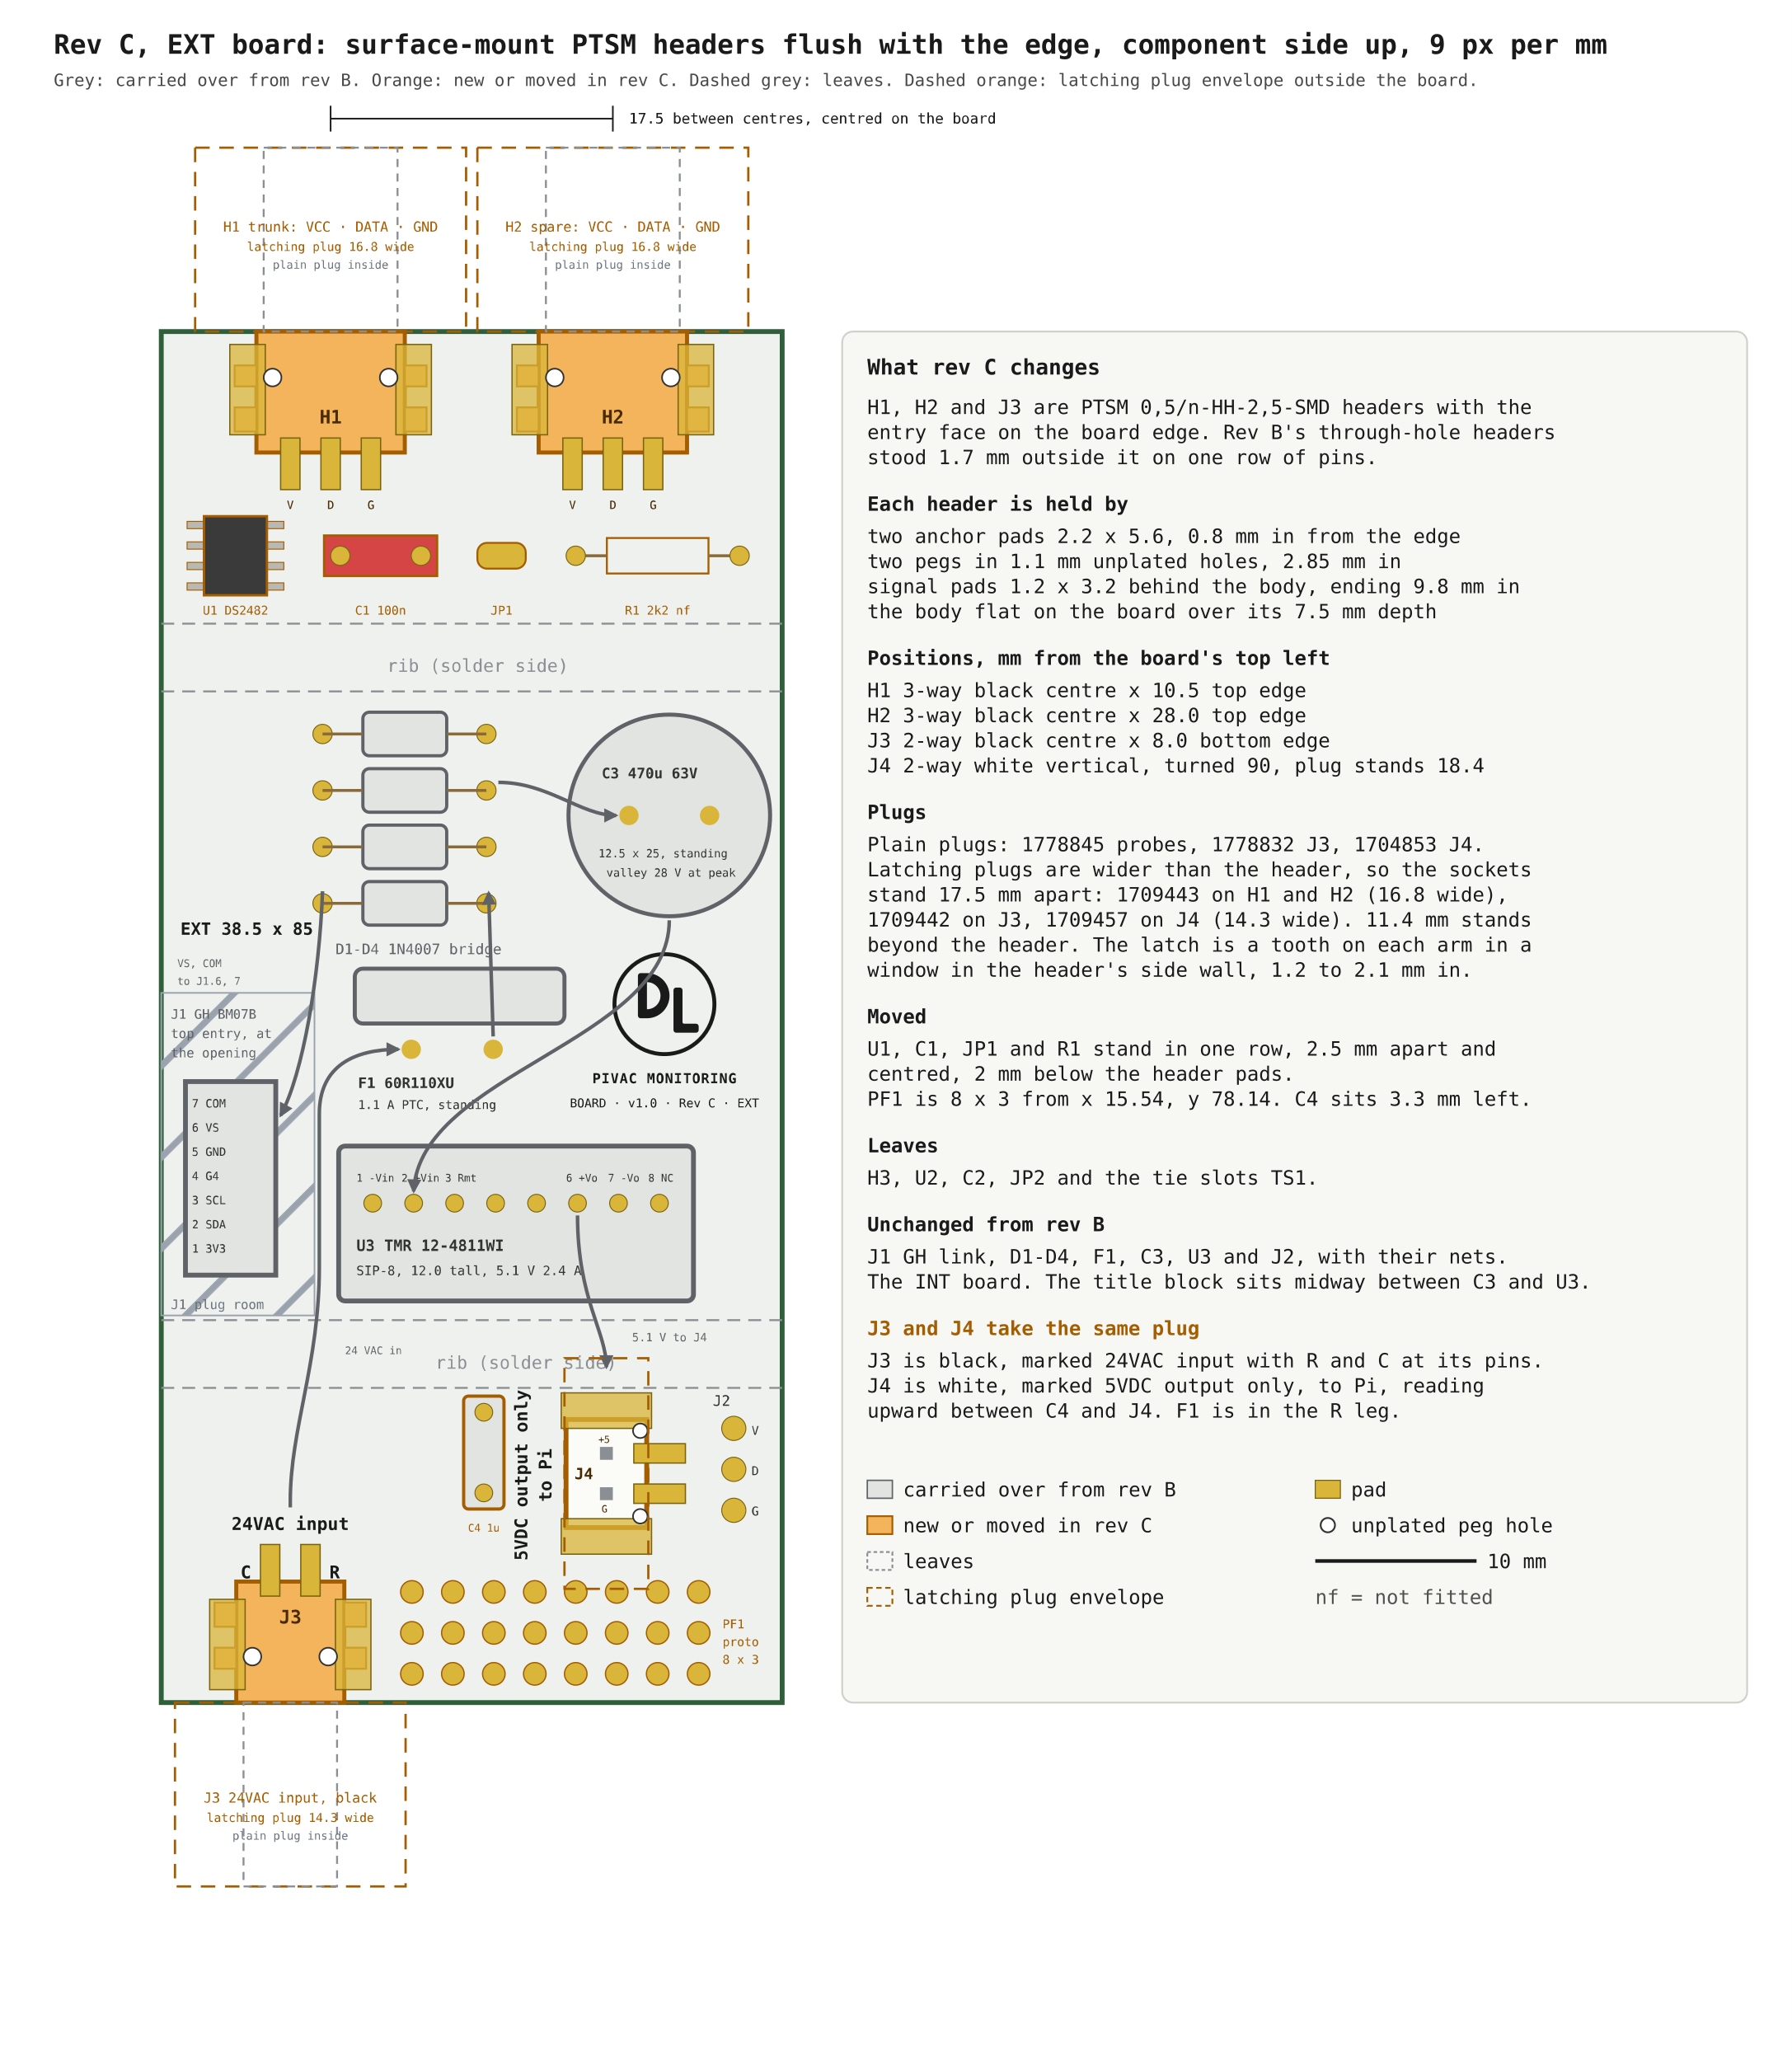
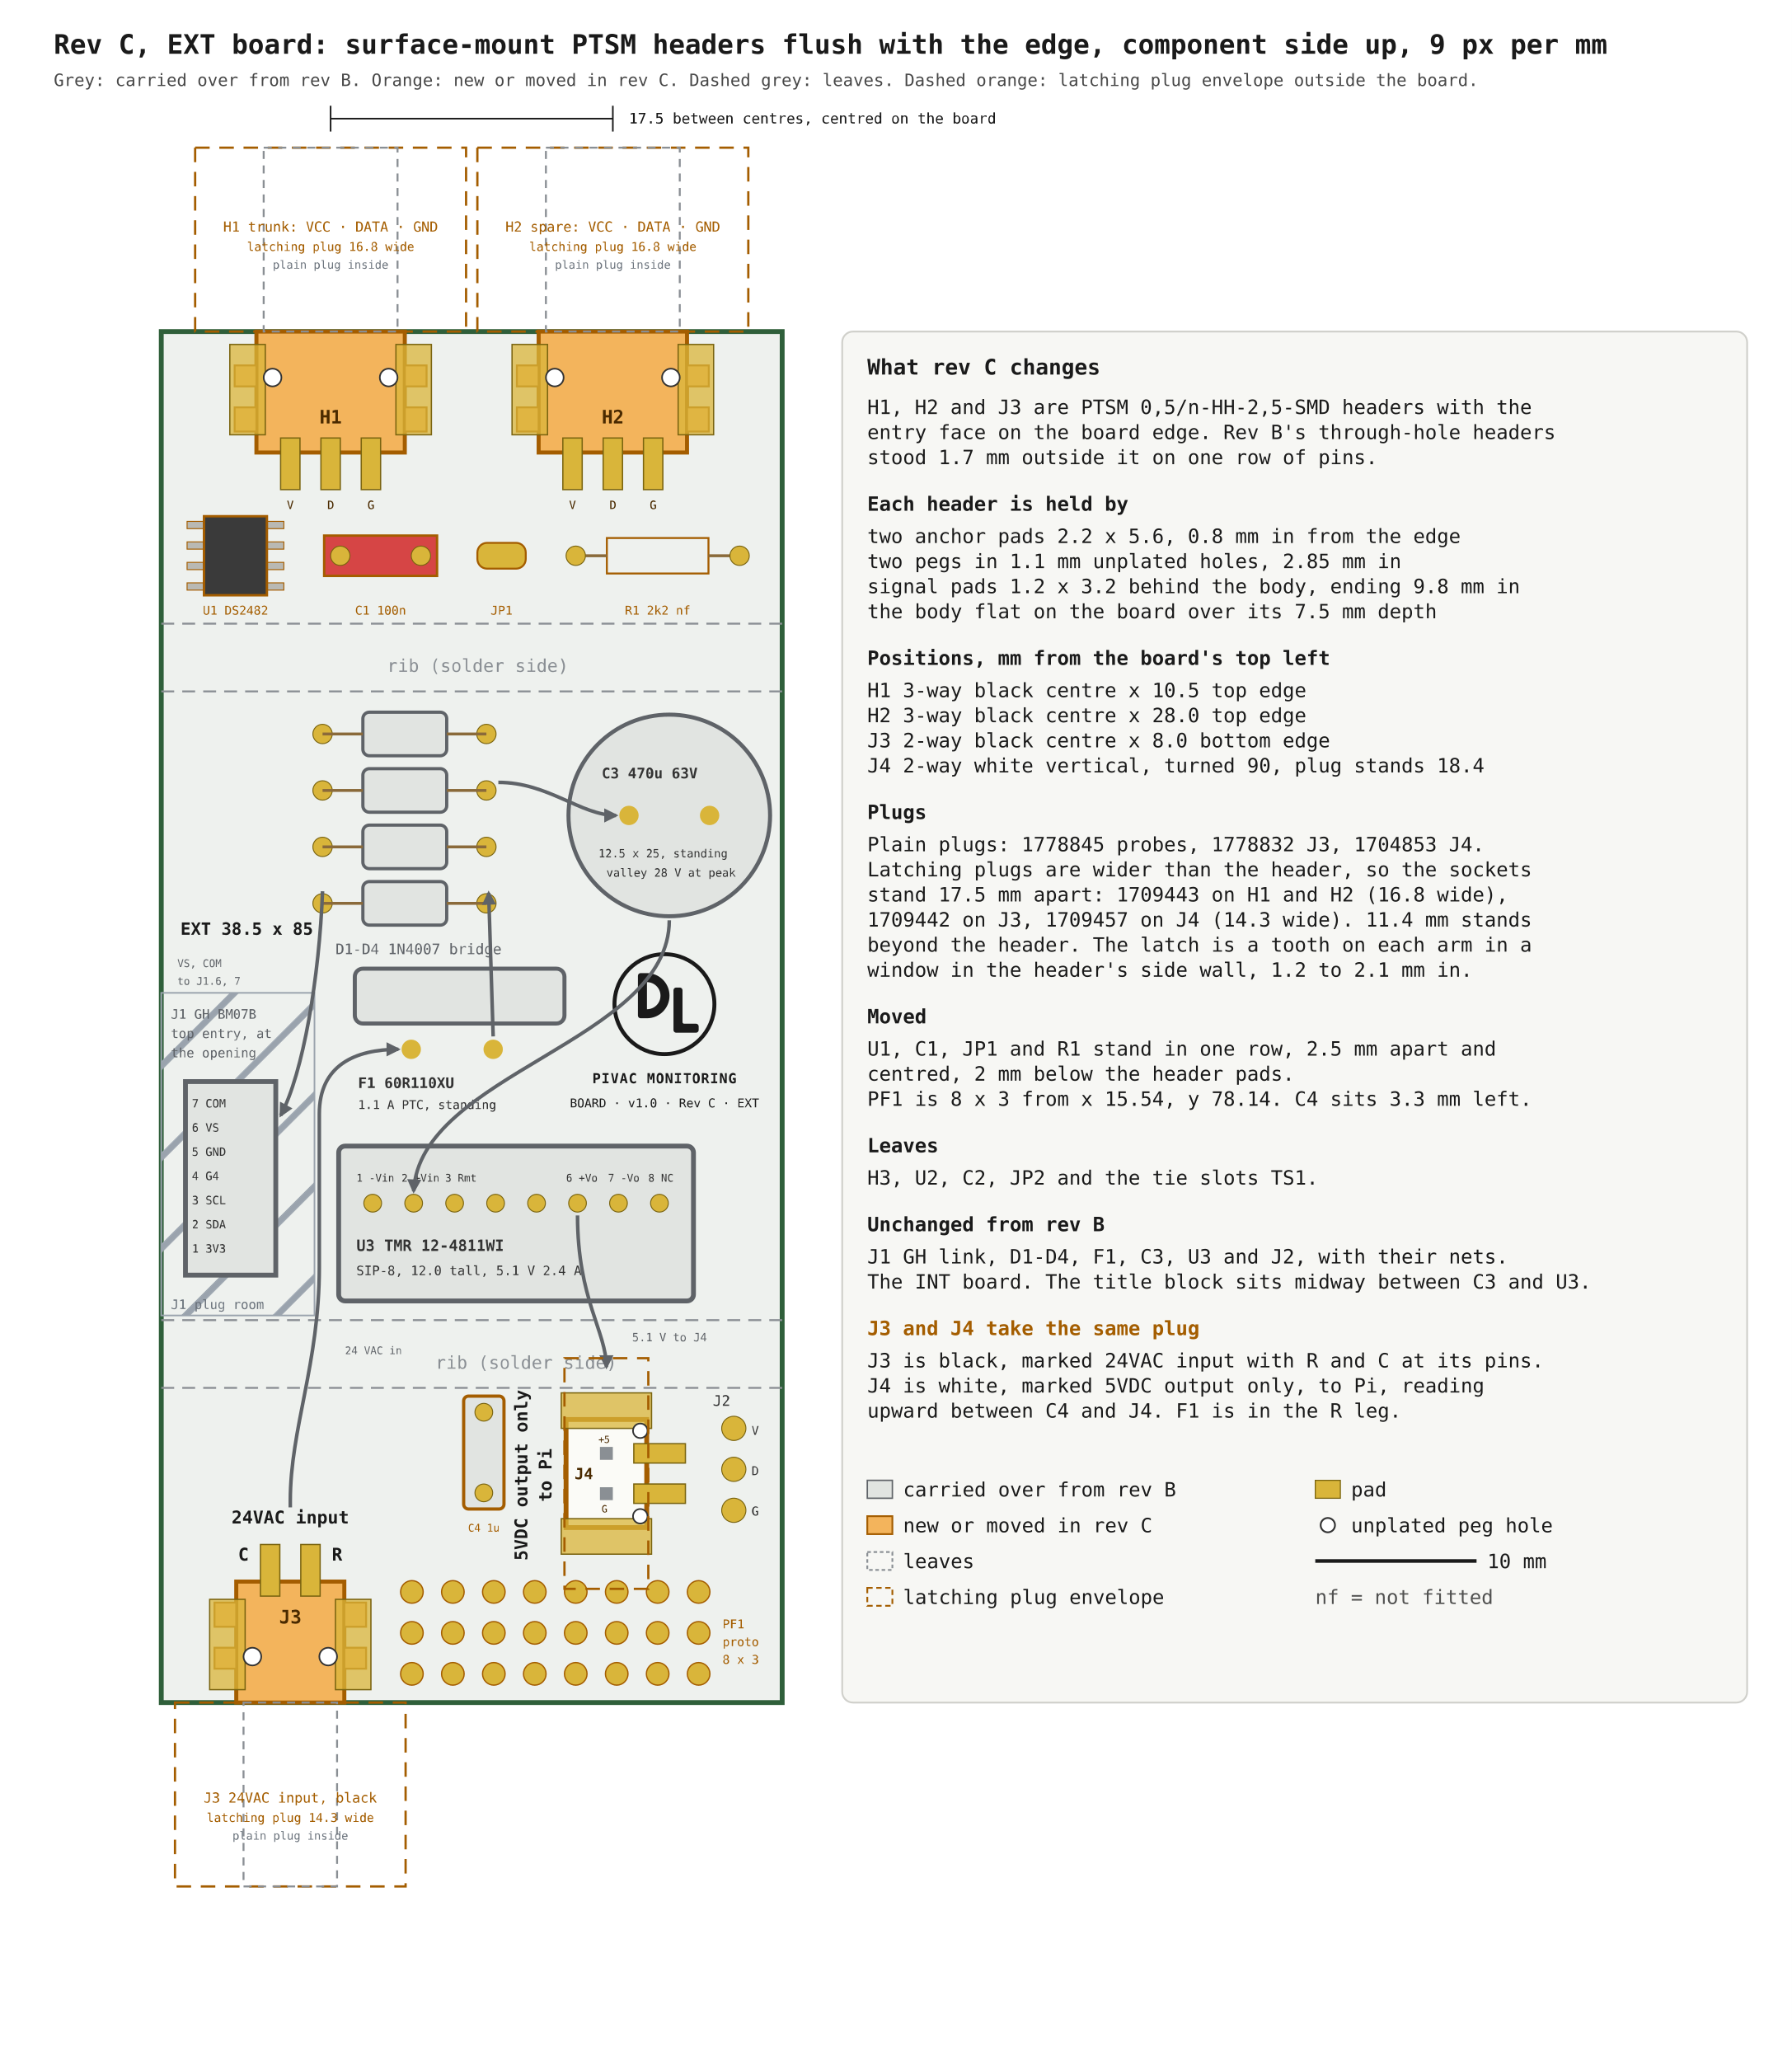
<svg xmlns="http://www.w3.org/2000/svg" viewBox="0 0 1000 1150" role="img" aria-label="Rev C layout of the EXT board: two 3-way surface-mount PTSM probe sockets on the top edge and a 2-way black 24 VAC entry on the bottom edge, each with its entry face on the board edge, a 2-way white vertical PTSM header for the 5 V output, and the envelopes of the latching plugs outside the edges." style="max-width:100%;height:auto">
  <defs>
    <pattern id="hatch" width="4" height="4" patternUnits="userSpaceOnUse" patternTransform="rotate(45)">
      <line x1="0" y1="0" x2="0" y2="4" stroke="#9aa3ad" stroke-width="0.8" />
    </pattern>
    <marker id="arrg" viewBox="0 0 6 6" refX="5" refY="3" markerWidth="4" markerHeight="4" orient="auto">
      <path d="M0,0 L6,3 L0,6 z" fill="#5f6368" />
    </marker>
  </defs>
  <rect x="0" y="0" width="1000" height="1150" fill="#ffffff" />
  <g font-family="IBM Plex Mono, ui-monospace, monospace" fill="#1a1a1a">
    <text x="30" y="30" font-size="15" font-weight="700">Rev C, EXT board: surface-mount PTSM headers flush with the edge, component side up, 9 px per mm</text>
    <text x="30" y="48" font-size="9.5" opacity="0.8">Grey: carried over from rev B. Orange: new or moved in rev C. Dashed grey: leaves. Dashed orange: latching plug envelope outside the board.</text>
    <g transform="translate(90,185) scale(9)">
      <rect x="0" y="0" width="38.5" height="85" fill="#eef1ee" stroke="#2f5f3a" stroke-width="0.3" />
      <text x="1.2" y="37.4" font-size="1.05" font-weight="700">EXT 38.5 x 85</text>
      <g stroke="#8a8f94" stroke-width="0.12" stroke-dasharray="0.8 0.5" fill="none">
        <line x1="0" y1="18.11" x2="38.5" y2="18.11" />
        <line x1="0" y1="22.31" x2="38.5" y2="22.31" />
        <line x1="0" y1="61.29" x2="38.5" y2="61.29" />
        <line x1="0" y1="65.49" x2="38.5" y2="65.49" />
      </g>
      <text x="14" y="21.1" font-size="1.1" fill="#8a8f94">rib (solder side)</text>
      <text x="17" y="64.3" font-size="1.1" fill="#8a8f94">rib (solder side)</text>
      <rect x="0" y="41" width="9.5" height="20" fill="url(#hatch)" stroke="#9aa3ad" stroke-width="0.1" />
      <text x="0.6" y="60.6" font-size="0.8" fill="#6b737c">J1 plug room</text>
      <rect x="1.5" y="46.5" width="5.6" height="12" fill="#e1e4e1" stroke="#5f6368" stroke-width="0.3" />
      <g fill="#333333" font-size="0.7">
        <text x="1.9" y="48.1">7 COM</text>
        <text x="1.9" y="49.6">6 VS</text>
        <text x="1.9" y="51.1">5 GND</text>
        <text x="1.9" y="52.6">4 G4</text>
        <text x="1.9" y="54.1">3 SCL</text>
        <text x="1.9" y="55.6">2 SDA</text>
        <text x="1.9" y="57.1">1 3V3</text>
      </g>
      <text x="0.6" y="42.6" font-size="0.8" fill="#5f6368">J1 GH BM07B</text>
      <text x="0.6" y="43.8" font-size="0.8" fill="#5f6368">top entry, at</text>
      <text x="0.6" y="45" font-size="0.8" fill="#5f6368">the opening</text>
      <g fill="#e1e4e1" stroke="#5f6368" stroke-width="0.2">
        <rect x="12.5" y="23.6" width="5.2" height="2.7" rx="0.4" />
        <rect x="12.5" y="27.1" width="5.2" height="2.7" rx="0.4" />
        <rect x="12.5" y="30.6" width="5.2" height="2.7" rx="0.4" />
        <rect x="12.5" y="34.1" width="5.2" height="2.7" rx="0.4" />
      </g>
      <g fill="#d9b53a" stroke="#7a6410" stroke-width="0.06">
        <circle cx="10" cy="24.95" r="0.6" />
        <circle cx="20.16" cy="24.95" r="0.6" />
        <circle cx="10" cy="28.45" r="0.6" />
        <circle cx="20.16" cy="28.45" r="0.6" />
        <circle cx="10" cy="31.95" r="0.6" />
        <circle cx="20.16" cy="31.95" r="0.6" />
        <circle cx="10" cy="35.45" r="0.6" />
        <circle cx="20.16" cy="35.45" r="0.6" />
      </g>
      <g stroke="#8a6a3a" stroke-width="0.18">
        <line x1="10" y1="24.95" x2="12.5" y2="24.95" />
        <line x1="17.7" y1="24.95" x2="20.16" y2="24.95" />
        <line x1="10" y1="28.45" x2="12.5" y2="28.45" />
        <line x1="17.7" y1="28.45" x2="20.16" y2="28.45" />
        <line x1="10" y1="31.95" x2="12.5" y2="31.95" />
        <line x1="17.7" y1="31.95" x2="20.16" y2="31.95" />
        <line x1="10" y1="35.45" x2="12.5" y2="35.45" />
        <line x1="17.7" y1="35.45" x2="20.16" y2="35.45" />
      </g>
      <text x="10.8" y="38.6" font-size="0.9" fill="#5f6368">D1-D4 1N4007 bridge</text>
      <circle cx="31.5" cy="30" r="6.25" fill="#e1e4e1" stroke="#5f6368" stroke-width="0.25" />
      <circle cx="29" cy="30" r="0.6" fill="#d9b53a" />
      <circle cx="34" cy="30" r="0.6" fill="#d9b53a" />
      <text x="27.3" y="27.7" font-size="0.9" font-weight="700" fill="#333333">C3 470u 63V</text>
      <text x="27.1" y="32.6" font-size="0.7" fill="#333333">12.5 x 25, standing</text>
      <text x="27.6" y="33.8" font-size="0.7" fill="#333333">valley 28 V at peak</text>
      <rect x="12" y="39.5" width="13" height="3.4" rx="0.5" fill="#e1e4e1" stroke="#5f6368" stroke-width="0.25" />
      <circle cx="15.5" cy="44.5" r="0.6" fill="#d9b53a" />
      <circle cx="20.58" cy="44.5" r="0.6" fill="#d9b53a" />
      <text x="12.2" y="46.9" font-size="0.9" font-weight="700" fill="#333333">F1 60R110XU</text>
      <text x="12.2" y="48.2" font-size="0.75" fill="#333333">1.1 A PTC, standing</text>
      <rect x="11" y="50.5" width="22" height="9.6" rx="0.4" fill="#e1e4e1" stroke="#5f6368" stroke-width="0.3" />
      <g fill="#d9b53a" stroke="#7a6410" stroke-width="0.06">
        <circle cx="13.11" cy="54.04" r="0.55" />
        <circle cx="15.65" cy="54.04" r="0.55" />
        <circle cx="18.19" cy="54.04" r="0.55" />
        <circle cx="20.73" cy="54.04" r="0.55" />
        <circle cx="23.27" cy="54.04" r="0.55" />
        <circle cx="25.81" cy="54.04" r="0.55" />
        <circle cx="28.35" cy="54.04" r="0.55" />
        <circle cx="30.89" cy="54.04" r="0.55" />
      </g>
      <g fill="#333333" font-size="0.65">
        <text x="12.1" y="52.7">1 -Vin</text>
        <text x="14.9" y="52.7">2 +Vin</text>
        <text x="17.6" y="52.7">3 Rmt</text>
        <text x="25.1" y="52.7">6 +Vo</text>
        <text x="27.7" y="52.7">7 -Vo</text>
        <text x="30.2" y="52.7">8 NC</text>
      </g>
      <text x="12.1" y="57" font-size="0.95" font-weight="700" fill="#333333">U3 TMR 12-4811WI</text>
      <text x="12.1" y="58.5" font-size="0.8" fill="#333333">SIP-8, 12.0 tall, 5.1 V 2.4 A</text>
      <g fill="#d9b53a" stroke="#7a6410" stroke-width="0.06">
        <circle cx="35.5" cy="68" r="0.75" />
        <circle cx="35.5" cy="70.54" r="0.75" />
        <circle cx="35.5" cy="73.08" r="0.75" />
      </g>
      <text x="34.2" y="66.6" font-size="0.9" fill="#333">J2</text>
      <text x="36.6" y="68.4" font-size="0.75" fill="#333">V</text>
      <text x="36.6" y="70.9" font-size="0.75" fill="#333">D</text>
      <text x="36.6" y="73.4" font-size="0.75" fill="#333">G</text>
      <g transform="translate(31.2,41.7) scale(0.7)">
        <circle cx="0" cy="0" r="4.425" fill="none" stroke="#1a1a1a" stroke-width="0.35" />
        <path d="M -2.35 1.01 L -2.35 -2.51 A 0.24 0.24 0 0 1 -2.11 -2.75 L -1.55 -2.75 A 2 2 0 0 1 -1.55 1.25 L -2.11 1.25 A 0.24 0.24 0 0 1 -2.35 1.01 Z M -1.55 -1.95 L -1.55 0.45 A 1.2 1.2 0 0 0 -1.55 -1.95 Z" fill="#1a1a1a" fill-rule="nonzero" />
        <path d="M 0.8 -1.23 A 0.24 0.24 0 0 1 1.04 -1.47 L 1.36 -1.47 A 0.24 0.24 0 0 1 1.6 -1.23 L 1.6 1.59 A 0.14 0.14 0 0 0 1.74 1.73 L 2.793 1.73 A 0.24 0.24 0 0 1 3.033 1.97 L 3.033 2.29 A 0.24 0.24 0 0 1 2.793 2.53 L 1.04 2.53 A 0.24 0.24 0 0 1 0.8 2.29 Z" fill="#1a1a1a" />
      </g>
      <text x="31.2" y="46.6" font-size="0.85" font-weight="700" text-anchor="middle" letter-spacing="0.05">PIVAC MONITORING</text>
      <text x="31.2" y="48.1" font-size="0.75" text-anchor="middle">BOARD · v1.0 · Rev C · EXT</text>
      <g stroke="#5f6368" stroke-width="0.22" fill="none" marker-end="url(#arrg)">
        <path d="M 8 72.9 L 8 72.5 C 8 68, 9.8 64, 9.8 58 L 9.8 48.5 C 9.8 45.5, 12 44.5, 14.7 44.5" />
        <path d="M 20.58 43.7 L 20.3 34.8" />
        <path d="M 20.9 27.95 C 24 27.95, 26 30, 28.2 30" />
        <path d="M 31.5 36.5 C 31.5 44, 16 46, 15.65 53.3" />
        <path d="M 25.81 54.8 C 25.81 60, 27.6 62, 27.6 64.2" />
        <path d="M 10 34.7 C 9.8 40, 8.8 46, 7.4 48.6" />
      </g>
      <g font-size="0.7" fill="#5f6368">
        <text x="29.2" y="62.6">5.1 V to J4</text>
        <text x="11.4" y="63.4" font-size="0.65">24 VAC in</text>
        <text x="1.0" y="39.4" font-size="0.65">VS, COM</text>
        <text x="1.0" y="40.5" font-size="0.65">to J1.6, 7</text>
      </g>
      <rect x="5.90" y="0.00" width="9.20" height="7.50" fill="#f3b45c" stroke="#a45d00" stroke-width="0.25" />
      <rect x="4.55" y="2.10" width="1.35" height="1.30" fill="#f3b45c" stroke="#a45d00" stroke-width="0.12" />
      <rect x="4.55" y="4.70" width="1.35" height="1.50" fill="#f3b45c" stroke="#a45d00" stroke-width="0.12" />
      <rect x="4.25" y="0.80" width="2.20" height="5.60" fill="#d9b53a" fill-opacity="0.75" stroke="#7a6410" stroke-width="0.08" />
      <circle cx="6.90" cy="2.85" r="0.55" fill="#ffffff" stroke="#333" stroke-width="0.1" />
      <rect x="15.10" y="2.10" width="1.35" height="1.30" fill="#f3b45c" stroke="#a45d00" stroke-width="0.12" />
      <rect x="15.10" y="4.70" width="1.35" height="1.50" fill="#f3b45c" stroke="#a45d00" stroke-width="0.12" />
      <rect x="14.55" y="0.80" width="2.20" height="5.60" fill="#d9b53a" fill-opacity="0.75" stroke="#7a6410" stroke-width="0.08" />
      <circle cx="14.10" cy="2.85" r="0.55" fill="#ffffff" stroke="#333" stroke-width="0.1" />
      <rect x="7.40" y="6.60" width="1.20" height="3.20" fill="#d9b53a" stroke="#7a6410" stroke-width="0.08" />
      <rect x="9.90" y="6.60" width="1.20" height="3.20" fill="#d9b53a" stroke="#7a6410" stroke-width="0.08" />
      <rect x="12.40" y="6.60" width="1.20" height="3.20" fill="#d9b53a" stroke="#7a6410" stroke-width="0.08" />
      <text x="10.50" y="5.70" font-size="1.15" font-weight="700" fill="#4a2a00" text-anchor="middle">H1</text>
      <rect x="2.10" y="-11.40" width="16.80" height="11.40" fill="none" stroke="#a45d00" stroke-width="0.14" stroke-dasharray="0.9 0.6" />
      <rect x="6.35" y="-11.40" width="8.30" height="11.40" fill="none" stroke="#8a8f94" stroke-width="0.12" stroke-dasharray="0.5 0.4" />
      <text x="10.50" y="-6.20" font-size="0.85" fill="#a45d00" text-anchor="middle">H1 trunk: VCC · DATA · GND</text>
      <text x="10.50" y="-5.00" font-size="0.75" fill="#a45d00" text-anchor="middle">latching plug 16.8 wide</text>
      <text x="10.50" y="-3.90" font-size="0.7" fill="#6b737c" text-anchor="middle">plain plug inside</text>
      <rect x="23.40" y="0.00" width="9.20" height="7.50" fill="#f3b45c" stroke="#a45d00" stroke-width="0.25" />
      <rect x="22.05" y="2.10" width="1.35" height="1.30" fill="#f3b45c" stroke="#a45d00" stroke-width="0.12" />
      <rect x="22.05" y="4.70" width="1.35" height="1.50" fill="#f3b45c" stroke="#a45d00" stroke-width="0.12" />
      <rect x="21.75" y="0.80" width="2.20" height="5.60" fill="#d9b53a" fill-opacity="0.75" stroke="#7a6410" stroke-width="0.08" />
      <circle cx="24.40" cy="2.85" r="0.55" fill="#ffffff" stroke="#333" stroke-width="0.1" />
      <rect x="32.60" y="2.10" width="1.35" height="1.30" fill="#f3b45c" stroke="#a45d00" stroke-width="0.12" />
      <rect x="32.60" y="4.70" width="1.35" height="1.50" fill="#f3b45c" stroke="#a45d00" stroke-width="0.12" />
      <rect x="32.05" y="0.80" width="2.20" height="5.60" fill="#d9b53a" fill-opacity="0.75" stroke="#7a6410" stroke-width="0.08" />
      <circle cx="31.60" cy="2.85" r="0.55" fill="#ffffff" stroke="#333" stroke-width="0.1" />
      <rect x="24.90" y="6.60" width="1.20" height="3.20" fill="#d9b53a" stroke="#7a6410" stroke-width="0.08" />
      <rect x="27.40" y="6.60" width="1.20" height="3.20" fill="#d9b53a" stroke="#7a6410" stroke-width="0.08" />
      <rect x="29.90" y="6.60" width="1.20" height="3.20" fill="#d9b53a" stroke="#7a6410" stroke-width="0.08" />
      <text x="28.00" y="5.70" font-size="1.15" font-weight="700" fill="#4a2a00" text-anchor="middle">H2</text>
      <rect x="19.60" y="-11.40" width="16.80" height="11.40" fill="none" stroke="#a45d00" stroke-width="0.14" stroke-dasharray="0.9 0.6" />
      <rect x="23.85" y="-11.40" width="8.30" height="11.40" fill="none" stroke="#8a8f94" stroke-width="0.12" stroke-dasharray="0.5 0.4" />
      <text x="28.00" y="-6.20" font-size="0.85" fill="#a45d00" text-anchor="middle">H2 spare: VCC · DATA · GND</text>
      <text x="28.00" y="-5.00" font-size="0.75" fill="#a45d00" text-anchor="middle">latching plug 16.8 wide</text>
      <text x="28.00" y="-3.90" font-size="0.7" fill="#6b737c" text-anchor="middle">plain plug inside</text>
      <g font-size="0.7" fill="#4a2a00" text-anchor="middle">
        <text x="8.0" y="11.0">V</text>
        <text x="10.5" y="11.0">D</text>
        <text x="13.0" y="11.0">G</text>
        <text x="25.5" y="11.0">V</text>
        <text x="28.0" y="11.0">D</text>
        <text x="30.5" y="11.0">G</text>
      </g>
      <g fill="#b9b9b3" stroke="#a45d00" stroke-width="0.06">
        <rect x="1.60" y="11.77" width="1.05" height="0.45" />
        <rect x="6.55" y="11.77" width="1.05" height="0.45" />
        <rect x="1.60" y="13.04" width="1.05" height="0.45" />
        <rect x="6.55" y="13.04" width="1.05" height="0.45" />
        <rect x="1.60" y="14.31" width="1.05" height="0.45" />
        <rect x="6.55" y="14.31" width="1.05" height="0.45" />
        <rect x="1.60" y="15.58" width="1.05" height="0.45" />
        <rect x="6.55" y="15.58" width="1.05" height="0.45" />
      </g>
      <rect x="2.65" y="11.45" width="3.9" height="4.9" fill="#3a3a3a" stroke="#a45d00" stroke-width="0.15" />
      <rect x="10.1" y="12.65" width="7" height="2.5" fill="#d64545" stroke="#a45d00" stroke-width="0.15" />
      <circle cx="11.1" cy="13.90" r="0.6" fill="#d9b53a" stroke="#7a6410" stroke-width="0.06" />
      <circle cx="16.1" cy="13.90" r="0.6" fill="#d9b53a" stroke="#7a6410" stroke-width="0.06" />
      <rect x="19.6" y="13.10" width="3" height="1.6" rx="0.6" fill="#d9b53a" stroke="#a45d00" stroke-width="0.12" />
      <rect x="27.63" y="12.80" width="6.3" height="2.2" fill="none" stroke="#a45d00" stroke-width="0.12" />
      <g stroke="#8a6a3a" stroke-width="0.18">
        <line x1="25.7" y1="13.90" x2="27.63" y2="13.90" />
        <line x1="33.93" y1="13.90" x2="35.86" y2="13.90" />
      </g>
      <circle cx="25.7" cy="13.90" r="0.6" fill="#d9b53a" stroke="#7a6410" stroke-width="0.06" />
      <circle cx="35.86" cy="13.90" r="0.6" fill="#d9b53a" stroke="#7a6410" stroke-width="0.06" />
      <g font-size="0.75" fill="#a45d00" text-anchor="middle">
        <text x="4.6" y="17.55">U1 DS2482</text>
        <text x="13.6" y="17.55">C1 100n</text>
        <text x="21.1" y="17.55">JP1</text>
        <text x="30.78" y="17.55">R1 2k2 nf</text>
      </g>
      <g fill="#d9b53a" stroke="#a45d00" stroke-width="0.08">
        <circle cx="15.54" cy="78.14" r="0.7" />
        <circle cx="18.08" cy="78.14" r="0.7" />
        <circle cx="20.62" cy="78.14" r="0.7" />
        <circle cx="23.16" cy="78.14" r="0.7" />
        <circle cx="25.70" cy="78.14" r="0.7" />
        <circle cx="28.24" cy="78.14" r="0.7" />
        <circle cx="30.78" cy="78.14" r="0.7" />
        <circle cx="33.32" cy="78.14" r="0.7" />
        <circle cx="15.54" cy="80.68" r="0.7" />
        <circle cx="18.08" cy="80.68" r="0.7" />
        <circle cx="20.62" cy="80.68" r="0.7" />
        <circle cx="23.16" cy="80.68" r="0.7" />
        <circle cx="25.70" cy="80.68" r="0.7" />
        <circle cx="28.24" cy="80.68" r="0.7" />
        <circle cx="30.78" cy="80.68" r="0.7" />
        <circle cx="33.32" cy="80.68" r="0.7" />
        <circle cx="15.54" cy="83.22" r="0.7" />
        <circle cx="18.08" cy="83.22" r="0.7" />
        <circle cx="20.62" cy="83.22" r="0.7" />
        <circle cx="23.16" cy="83.22" r="0.7" />
        <circle cx="25.70" cy="83.22" r="0.7" />
        <circle cx="28.24" cy="83.22" r="0.7" />
        <circle cx="30.78" cy="83.22" r="0.7" />
        <circle cx="33.32" cy="83.22" r="0.7" />
      </g>
      <text x="34.8" y="80.4" font-size="0.75" fill="#a45d00">PF1</text>
      <text x="34.8" y="81.5" font-size="0.75" fill="#a45d00">proto</text>
      <text x="34.8" y="82.6" font-size="0.75" fill="#a45d00">8 x 3</text>
      <rect x="4.65" y="77.50" width="6.70" height="7.50" fill="#f3b45c" stroke="#a45d00" stroke-width="0.25" />
      <rect x="3.30" y="81.60" width="1.35" height="1.30" fill="#f3b45c" stroke="#a45d00" stroke-width="0.12" />
      <rect x="3.30" y="78.80" width="1.35" height="1.50" fill="#f3b45c" stroke="#a45d00" stroke-width="0.12" />
      <rect x="3.00" y="78.60" width="2.20" height="5.60" fill="#d9b53a" fill-opacity="0.75" stroke="#7a6410" stroke-width="0.08" />
      <circle cx="5.65" cy="82.15" r="0.55" fill="#ffffff" stroke="#333" stroke-width="0.1" />
      <rect x="11.35" y="81.60" width="1.35" height="1.30" fill="#f3b45c" stroke="#a45d00" stroke-width="0.12" />
      <rect x="11.35" y="78.80" width="1.35" height="1.50" fill="#f3b45c" stroke="#a45d00" stroke-width="0.12" />
      <rect x="10.80" y="78.60" width="2.20" height="5.60" fill="#d9b53a" fill-opacity="0.75" stroke="#7a6410" stroke-width="0.08" />
      <circle cx="10.35" cy="82.15" r="0.55" fill="#ffffff" stroke="#333" stroke-width="0.1" />
      <rect x="6.15" y="75.20" width="1.20" height="3.20" fill="#d9b53a" stroke="#7a6410" stroke-width="0.08" />
      <rect x="8.65" y="75.20" width="1.20" height="3.20" fill="#d9b53a" stroke="#7a6410" stroke-width="0.08" />
      <text x="8.00" y="80.10" font-size="1.15" font-weight="700" fill="#4a2a00" text-anchor="middle">J3</text>
      <rect x="0.85" y="85.00" width="14.30" height="11.40" fill="none" stroke="#a45d00" stroke-width="0.14" stroke-dasharray="0.9 0.6" />
      <rect x="5.10" y="85.00" width="5.80" height="11.40" fill="none" stroke="#8a8f94" stroke-width="0.12" stroke-dasharray="0.5 0.4" />
      <text x="8.00" y="91.20" font-size="0.85" fill="#a45d00" text-anchor="middle">J3 24VAC input, black</text>
      <text x="8.00" y="92.40" font-size="0.75" fill="#a45d00" text-anchor="middle">latching plug 14.3 wide</text>
      <text x="8.00" y="93.50" font-size="0.7" fill="#6b737c" text-anchor="middle">plain plug inside</text>
      <g font-weight="700" fill="#1a1a1a" text-anchor="middle">
-         <text x="8.0" y="74.3" font-size="1.1">24VAC input</text>
-         <text x="10.75" y="77.3" font-size="1.1">R</text>
-         <text x="5.25" y="77.3" font-size="1.1">C</text>
+         <text x="8.0" y="73.9" font-size="1.1">24VAC input</text>
+         <text x="10.9" y="76.2" font-size="1.1">R</text>
+         <text x="5.1" y="76.2" font-size="1.1">C</text>
      </g>
      <rect x="18.75" y="66" width="2.5" height="7" rx="0.3" fill="#e1e4e1" stroke="#a45d00" stroke-width="0.2" />
      <circle cx="20.0" cy="67" r="0.55" fill="#d9b53a" stroke="#7a6410" stroke-width="0.06" />
      <circle cx="20.0" cy="72" r="0.55" fill="#d9b53a" stroke="#7a6410" stroke-width="0.06" />
      <text x="20.0" y="74.4" font-size="0.65" fill="#a45d00" text-anchor="middle">C4 1u</text>
      <rect x="25.10" y="67.45" width="5.0" height="6.7" fill="#fbfbf7" stroke="#a45d00" stroke-width="0.3" />
      <rect x="24.80" y="65.80" width="5.6" height="2.2" fill="#d9b53a" fill-opacity="0.75" stroke="#7a6410" stroke-width="0.08" />
      <rect x="24.80" y="73.60" width="5.6" height="2.2" fill="#d9b53a" fill-opacity="0.75" stroke="#7a6410" stroke-width="0.08" />
      <rect x="29.30" y="68.95" width="3.2" height="1.2" fill="#d9b53a" stroke="#7a6410" stroke-width="0.08" />
      <rect x="27.20" y="69.15" width="0.8" height="0.8" fill="#8a8f94" />
      <rect x="29.30" y="71.45" width="3.2" height="1.2" fill="#d9b53a" stroke="#7a6410" stroke-width="0.08" />
      <rect x="27.20" y="71.65" width="0.8" height="0.8" fill="#8a8f94" />
      <circle cx="29.70" cy="68.15" r="0.45" fill="#ffffff" stroke="#333" stroke-width="0.1" />
      <circle cx="29.70" cy="73.45" r="0.45" fill="#ffffff" stroke="#333" stroke-width="0.1" />
      <text x="26.20" y="71.15" font-size="0.95" font-weight="700" fill="#4a2a00" text-anchor="middle">J4</text>
      <text x="27.10" y="68.90" font-size="0.6" fill="#4a2a00">+5</text>
      <text x="27.30" y="73.20" font-size="0.6" fill="#4a2a00">G</text>
      <rect x="25.00" y="63.65" width="5.2" height="14.3" fill="none" stroke="#a45d00" stroke-width="0.14" stroke-dasharray="0.9 0.6" />
      <g font-weight="700" fill="#1a1a1a" font-size="1.1" text-anchor="middle">
        <text transform="translate(22.7,70.9) rotate(-90)">5VDC output only</text>
        <text transform="translate(24.2,70.9) rotate(-90)">to Pi</text>
      </g>
      <g stroke="#1a1a1a" stroke-width="0.1" fill="none">
        <line x1="10.5" y1="-13.2" x2="28" y2="-13.2" />
        <line x1="10.5" y1="-14" x2="10.5" y2="-12.4" />
        <line x1="28" y1="-14" x2="28" y2="-12.4" />
      </g>
      <text x="29.0" y="-12.9" font-size="0.9">17.5 between centres, centred on the board</text>
    </g>
    <g transform="translate(470,185)" font-size="11">
      <rect x="0" y="0" width="505" height="765" rx="6" fill="#f7f7f4" stroke="#d0d0cb" />
      <text x="14" y="24" font-weight="700" font-size="12">What rev C changes</text>
      <text x="14" y="46">H1, H2 and J3 are PTSM 0,5/n-HH-2,5-SMD headers with the</text>
      <text x="14" y="60">entry face on the board edge. Rev B's through-hole headers</text>
      <text x="14" y="74">stood 1.7 mm outside it on one row of pins.</text>
      <text x="14" y="100" font-weight="700">Each header is held by</text>
      <text x="14" y="118">two anchor pads 2.2 x 5.6, 0.8 mm in from the edge</text>
      <text x="14" y="132">two pegs in 1.1 mm unplated holes, 2.85 mm in</text>
      <text x="14" y="146">signal pads 1.2 x 3.2 behind the body, ending 9.8 mm in</text>
      <text x="14" y="160">the body flat on the board over its 7.5 mm depth</text>
      <text x="14" y="186" font-weight="700">Positions, mm from the board's top left</text>
      <text x="14" y="204">H1  3-way black  centre x 10.5  top edge</text>
      <text x="14" y="218">H2  3-way black  centre x 28.0  top edge</text>
      <text x="14" y="232">J3  2-way black  centre x 8.0   bottom edge</text>
      <text x="14" y="246">J4  2-way white  vertical, turned 90, plug stands 18.4</text>
      <text x="14" y="272" font-weight="700">Plugs</text>
      <text x="14" y="290">Plain plugs: 1778845 probes, 1778832 J3, 1704853 J4.</text>
      <text x="14" y="304">Latching plugs are wider than the header, so the sockets</text>
      <text x="14" y="318">stand 17.5 mm apart: 1709443 on H1 and H2 (16.8 wide),</text>
      <text x="14" y="332">1709442 on J3, 1709457 on J4 (14.3 wide). 11.4 mm stands</text>
      <text x="14" y="346">beyond the header. The latch is a tooth on each arm in a</text>
      <text x="14" y="360">window in the header's side wall, 1.2 to 2.1 mm in.</text>
      <text x="14" y="386" font-weight="700">Moved</text>
      <text x="14" y="404">U1, C1, JP1 and R1 stand in one row, 2.5 mm apart and</text>
      <text x="14" y="418">centred, 2 mm below the header pads.</text>
      <text x="14" y="432">PF1 is 8 x 3 from x 15.54, y 78.14. C4 sits 3.3 mm left.</text>
      <text x="14" y="458" font-weight="700">Leaves</text>
      <text x="14" y="476">H3, U2, C2, JP2 and the tie slots TS1.</text>
      <text x="14" y="502" font-weight="700">Unchanged from rev B</text>
      <text x="14" y="520">J1 GH link, D1-D4, F1, C3, U3 and J2, with their nets.</text>
      <text x="14" y="534">The INT board. The title block sits midway between C3 and U3.</text>
      <text x="14" y="560" font-weight="700" fill="#a45d00">J3 and J4 take the same plug</text>
      <text x="14" y="578">J3 is black, marked 24VAC input with R and C at its pins.</text>
      <text x="14" y="592">J4 is white, marked 5VDC output only, to Pi, reading</text>
      <text x="14" y="606">upward between C4 and J4. F1 is in the R leg.</text>
      <g transform="translate(14,650)">
        <rect x="0" y="-9" width="14" height="10" fill="#e1e4e1" stroke="#5f6368" stroke-width="0.8" />
        <text x="20" y="0">carried over from rev B</text>
        <rect x="0" y="11" width="14" height="10" fill="#f3b45c" stroke="#a45d00" stroke-width="1" />
        <text x="20" y="20">new or moved in rev C</text>
        <rect x="0" y="31" width="14" height="10" fill="none" stroke="#8a8f94" stroke-width="1" stroke-dasharray="2 1.5" />
        <text x="20" y="40">leaves</text>
        <rect x="0" y="51" width="14" height="10" fill="none" stroke="#a45d00" stroke-width="1" stroke-dasharray="3 2" />
        <text x="20" y="60">latching plug envelope</text>
        <rect x="250" y="-9" width="14" height="10" fill="#d9b53a" stroke="#7a6410" stroke-width="0.6" />
        <text x="270" y="0">pad</text>
        <circle cx="257" cy="16" r="4" fill="#fff" stroke="#333" />
        <text x="270" y="20">unplated peg hole</text>
        <line x1="250" y1="36" x2="340" y2="36" stroke="#1a1a1a" stroke-width="2" />
        <text x="346" y="40">10 mm</text>
        <text x="250" y="60" opacity="0.75">nf = not fitted</text>
      </g>
    </g>
  </g>
</svg>
